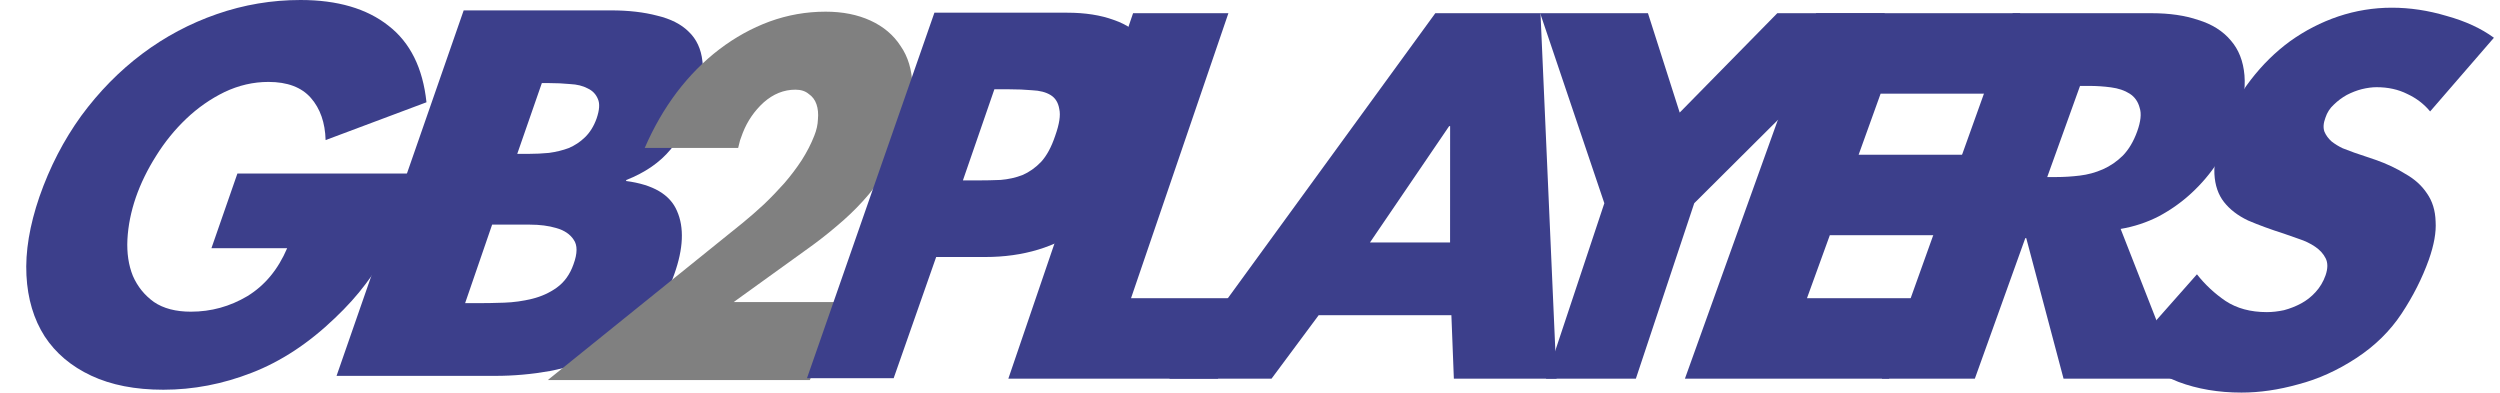
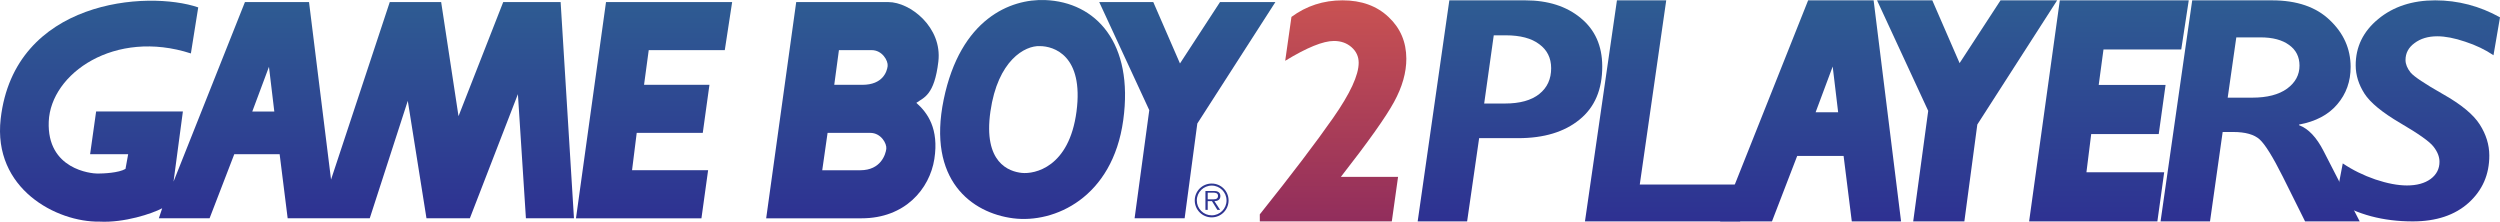
- <svg xmlns="http://www.w3.org/2000/svg" height="187.418" width="1193.501">
-   <path d="M201.23 82.846q-3.602 9.488-7.344 18.513-3.472 8.793-8.256 17.356-4.784 8.562-11.106 16.893-6.052 8.099-14.59 16.198-18.78 18.05-39.746 26.15-20.739 8.1-42.205 8.1-20.11 0-34.43-6.711Q29.23 172.634 21.34 160.6q-7.847-12.265-8.717-29.158-.87-16.893 6.191-37.489 7.42-21.29 19.968-38.645Q51.558 37.952 67.89 25.687q16.33-12.265 35.677-18.976Q122.913 0 143.475 0q26.437 0 41.966 12.265 15.573 12.033 18.16 36.563l-48.155 18.05q-.346-12.496-7.035-20.133-6.69-7.636-20.247-7.636-10.846 0-21.03 4.86-9.957 4.859-18.225 12.727T74.464 74.515q-6.132 9.72-9.597 19.67-3.509 10.182-4.037 20.133-.483 9.719 2.59 17.356 3.3 7.636 10.063 12.496 6.807 4.628 17.652 4.628 14.462 0 26.935-7.405 12.517-7.637 19.023-22.91H100.94l12.394-35.637z" fill="#3c3f8b" />
-   <path d="M246.933 73.454h5.525q4.77 0 9.624-.463 5.144-.694 9.448-2.314 4.345-1.851 7.68-5.091 3.625-3.471 5.61-9.025 2.067-6.017.63-9.256-1.395-3.472-4.876-5.092-3.44-1.85-8.421-2.082-4.94-.463-9.963-.463h-3.516zM160.67 179.44 221.361 4.956h70.312q12.555 0 22.15 2.546 9.636 2.314 14.974 7.636 5.589 5.323 6.547 14.116 1.25 8.563-3.216 21.059-4.093 11.802-12.005 21.058-7.661 9.257-21.156 14.58l-.082.462q19.388 2.546 24.335 14.348 5.199 11.802-1.294 30.083-4.67 13.653-13.88 23.141-9.167 9.257-20.735 15.042-11.527 5.554-24.784 8.1-12.964 2.313-26.021 2.313zm61.374-34.711h6.277q5.525 0 12.346-.232 6.82-.231 13.384-1.851 6.564-1.62 11.738-5.322 5.466-3.934 7.988-11.108 2.896-7.868.075-11.802-2.57-3.934-8.31-5.554-5.49-1.62-12.521-1.62h-18.08z" fill="#3c3f8b" />
-   <path d="m401.24 144.21-14.612 37.239h-125.13l93.194-75.151q4.925-4.038 10.018-8.75 5.148-4.934 9.732-10.094 4.64-5.384 8.304-10.992 3.719-5.833 5.992-11.665 1.622-4.038 1.743-7.852.382-4.038-.697-7.179-1.078-3.14-3.73-4.935-2.39-2.019-6.313-2.019-8.26 0-15.132 6.057-6.665 6.057-10.02 14.582l-1.304 3.589-.89 3.59h-44.602q6.304-14.582 15.243-26.472 9.201-12.114 20.403-20.638 11.2-8.525 23.933-13.236 12.94-4.711 26.774-4.711 12.183 0 21.449 4.262 9.266 4.263 14.338 12.114 5.334 7.627 5.647 18.844.52 11.217-4.941 24.9-3.522 9.198-8.25 16.601-4.466 7.179-10.417 13.685-5.69 6.28-12.712 12.114-6.816 5.832-15.078 11.665l-33.945 24.452z" fill="gray" />
-   <g fill="#3c3f8b">
-     <path d="M459.689 86.13h6.969q5.701 0 11.028-.231 5.585-.463 10.398-2.314 4.861-2.083 8.881-6.249 4.067-4.396 6.78-12.496 2.973-8.33 1.972-12.728-.742-4.628-4.117-6.71-3.375-2.083-8.818-2.315-5.185-.462-11.097-.462h-6.97zM446.088 6.061h63.351q12.882 0 22.307 3.472 9.474 3.24 14.6 10.182 5.336 6.942 5.644 17.818.52 10.877-4.67 25.919-10.78 31.009-30.352 45.125-19.36 14.116-46.6 14.116h-23.44l-20.286 57.853h-41.39z" />
-     <path d="M539.95 142.375h54.565L581.45 180.79H481.377L540.93 6.304h45.509z" />
-     <path d="M692.288 60.224h-.47l-37.802 55.539h38.248zm-62.75 90.25-22.522 30.316h-48.808L685.218 6.305h50.216l7.68 174.485h-49.042l-1.178-30.315z" />
-     <path d="M735.278 6.305h51.456l15.153 47.44 46.594-47.44h51.455L808.828 97.02l-27.868 83.77h-42.916l27.868-83.77z" />
-     <path d="m897.806 44.72-10.498 29.157h50.195l-13.751 38.415h-50.195l-10.914 30.083h52.92l-13.75 38.415h-97.437L867.041 6.305h97.436l-13.751 38.414z" />
-     <path d="M977.347 84.522h4.304q5.436 0 11.24-.694 5.804-.695 11.033-3.009 5.228-2.314 9.474-6.48 4.293-4.396 6.887-11.57 2.594-7.174 1.178-11.339-1.143-4.397-4.749-6.711t-8.9-3.008q-5.069-.695-10.505-.695h-4.303zm63.064 96.268h-55.268l-17.813-67.11h-.453l-24.091 67.11H898.39L960.891 6.305h66.367q12.685 0 22.218 3.24 9.806 3.008 15.46 9.719 5.702 6.48 6.572 16.661.87 10.182-3.996 24.067-3.198 9.025-8.746 17.356-5.274 8.1-12.53 14.81-6.983 6.48-15.628 11.108-8.597 4.397-18.213 6.017z" />
-     <path d="M1160.146 53.198q-4.409-5.322-10.886-8.33-6.431-3.24-14.662-3.24-3.2 0-7.046.925-3.617.926-7.193 2.777-3.347 1.852-6.196 4.629-2.802 2.545-4.01 6.248-1.483 3.934-.445 6.71 1.084 2.546 3.406 4.629 2.368 1.851 5.287 3.24 2.967 1.157 5.523 2.082l10.27 3.472q7.896 2.777 14.187 6.71 6.565 3.703 10.24 9.257 3.905 5.554 4.14 13.422.51 7.637-3.248 18.282-4.73 13.19-12.979 25.687-8.248 12.496-21.69 21.29-13.441 8.793-27.68 12.496-14.058 3.934-27.09 3.934-16.46 0-30.06-5.091-13.554-5.323-23.52-14.81l32.33-36.564q5.815 7.405 13.653 12.728 8.066 5.322 19.726 5.322 3.887 0 8.19-.925 4.35-1.157 8.2-3.24 3.852-2.083 6.795-5.323 3.218-3.47 4.842-8.1 1.67-4.859.04-8.099-1.629-3.24-5.047-5.553-3.417-2.315-7.708-3.703-4.063-1.389-7.258-2.546-9.45-3.008-17.023-6.248-7.299-3.47-11.478-8.793-4.18-5.323-4.596-13.422-.417-8.1 4.22-20.827 4.73-13.191 13.108-24.067 8.377-10.877 18.84-18.513 10.693-7.637 22.969-11.803 12.503-4.165 25.535-4.165t26.18 3.934q13.425 3.703 22.581 10.414z" />
+ <svg xmlns="http://www.w3.org/2000/svg" xmlns:xlink="http://www.w3.org/1999/xlink" width="294.025mm" height="26.08mm" viewBox="0 0 294.025 26.08" version="1.1" id="svg1">
+   <defs id="defs1">
+     <linearGradient id="linearGradient18" gradientUnits="userSpaceOnUse" x1="127.571" y1="-0.713" x2="127.571" y2="98.787" gradientTransform="matrix(0.9999977,0,0,0.9999977,-9.5978193e-4,-6.4086325e-4)">
+       <stop offset="0.005" style="stop-color:#c95252;stop-opacity:1;" id="stop15" />
+       <stop offset="1" style="stop-color:#922e5c;stop-opacity:1;" id="stop18" />
+     </linearGradient>
+     <linearGradient id="linearGradient17" gradientUnits="userSpaceOnUse" x1="127.571" y1="-0.713" x2="127.571" y2="98.787" gradientTransform="matrix(0.9999977,0,0,0.9999977,-9.5978193e-4,-6.4086325e-4)">
+       <stop offset="0" style="stop-color:#2e5c92" id="stop16" />
+       <stop offset="1" style="stop-color:#2e3192" id="stop17" />
+     </linearGradient>
+     <linearGradient id="c" gradientUnits="userSpaceOnUse" x1="127.571" y1="-0.713" x2="127.571" y2="98.787" gradientTransform="matrix(0.2645784,0,0,0.2645784,-2.5403194e-4,-1.6987932e-4)">
+       <stop offset=".005" style="stop-color:#2e5c92" id="stop5" />
+       <stop offset="1" style="stop-color:#2e3192" id="stop6" />
+     </linearGradient>
+     <linearGradient id="b" gradientUnits="userSpaceOnUse" x1="290.738" y1="-0.713" x2="290.738" y2="98.787" gradientTransform="matrix(0.2645833,0,0,0.2645833,-2.5403671e-4,-1.7144553e-4)">
+       <stop offset=".005" style="stop-color:#2e5c92" id="stop3" />
+       <stop offset="1" style="stop-color:#2e3192" id="stop4" />
+     </linearGradient>
+     <linearGradient id="e" gradientUnits="userSpaceOnUse" x1="378.921" y1="-0.713" x2="378.921" y2="98.787" gradientTransform="matrix(0.2645833,0,0,0.2645833,-2.5403671e-4,-1.7144553e-4)">
+       <stop offset=".005" style="stop-color:#2e5c92" id="stop9" />
+       <stop offset="1" style="stop-color:#2e3192" id="stop10" />
+     </linearGradient>
+     <linearGradient id="d" gradientUnits="userSpaceOnUse" x1="458.994" y1="-0.713" x2="458.994" y2="98.787" gradientTransform="matrix(0.2645833,0,0,0.2645833,-2.5403671e-4,-1.7144553e-4)">
+       <stop offset=".005" style="stop-color:#2e5c92" id="stop7" />
+       <stop offset="1" style="stop-color:#2e3192" id="stop8" />
+     </linearGradient>
+     <linearGradient id="a" gradientUnits="userSpaceOnUse" x1="527.771" y1="-0.713" x2="527.771" y2="98.787" gradientTransform="matrix(0.2645833,0,0,0.2645833,-2.5403671e-4,-1.7144553e-4)">
+       <stop offset=".005" style="stop-color:#2e5c92" id="stop1" />
+       <stop offset="1" style="stop-color:#2e3192" id="stop2" />
+     </linearGradient>
+     <linearGradient id="f" gradientUnits="userSpaceOnUse" x1="538.598" y1="-0.713" x2="538.598" y2="98.787" gradientTransform="matrix(0.2645833,0,0,0.2645833,-2.5403671e-4,-1.7144553e-4)">
+       <stop offset=".005" style="stop-color:#2e5c92" id="stop11" />
+       <stop offset="1" style="stop-color:#2e3192" id="stop12" />
+     </linearGradient>
+     <linearGradient id="g" gradientUnits="userSpaceOnUse" x1="539.144" y1="-0.713" x2="539.144" y2="98.787" gradientTransform="matrix(0.2645833,0,0,0.2645833,-2.5403671e-4,-1.7144553e-4)">
+       <stop offset=".005" style="stop-color:#2e5c92" id="stop13" />
+       <stop offset="1" style="stop-color:#2e3192" id="stop14" />
+     </linearGradient>
+     <linearGradient id="linearGradient22" gradientUnits="userSpaceOnUse" x1="539.144" y1="-0.713" x2="539.144" y2="98.787" gradientTransform="translate(208.3556,-171.0363)">
+       <stop offset="0" style="stop-color:#2e5c92" id="stop21" />
+       <stop offset="1" style="stop-color:#2e3192" id="stop22" />
+     </linearGradient>
+     <linearGradient xlink:href="#linearGradient25" id="linearGradient26" x1="310.684" y1="108.232" x2="302.199" y2="204.848" gradientUnits="userSpaceOnUse" />
+     <linearGradient id="linearGradient25">
+       <stop style="stop-color:#2e5b92;stop-opacity:1;" offset="0" id="stop25" />
+       <stop style="stop-color:#2e3392;stop-opacity:1;" offset="1" id="stop26" />
+     </linearGradient>
+     <linearGradient xlink:href="#linearGradient6" id="linearGradient1" gradientUnits="userSpaceOnUse" x1="249.082" y1="108.017" x2="234.587" y2="203.99" />
+     <linearGradient id="linearGradient6" gradientUnits="userSpaceOnUse" x1="127.571" y1="-0.713" x2="127.571" y2="98.787" gradientTransform="matrix(0.9999977,0,0,0.9999977,-9.5978193e-4,-6.4086325e-4)">
+       <stop offset="0.005" style="stop-color:#2e5c92" id="stop1-2" />
+       <stop offset="1" style="stop-color:#2e3192" id="stop2-2" />
+     </linearGradient>
+     <linearGradient xlink:href="#linearGradient6" id="linearGradient2" gradientUnits="userSpaceOnUse" x1="169.022" y1="107.374" x2="157.102" y2="206.136" />
+     <linearGradient xlink:href="#linearGradient25" id="linearGradient3" gradientUnits="userSpaceOnUse" x1="468.875" y1="107.803" x2="465.97" y2="204.848" />
+     <linearGradient xlink:href="#linearGradient25" id="linearGradient4" gradientUnits="userSpaceOnUse" x1="468.875" y1="107.803" x2="465.97" y2="204.848" />
+     <linearGradient xlink:href="#linearGradient6" id="linearGradient5" gradientUnits="userSpaceOnUse" gradientTransform="matrix(0.9999977,0,0,0.9999977,-9.5978193e-4,-6.4086325e-4)" x1="469.367" y1="108.564" x2="468.152" y2="205.636" />
+     <linearGradient xlink:href="#linearGradient6" id="linearGradient1-2" gradientUnits="userSpaceOnUse" x1="241.835" y1="107.473" x2="241.835" y2="204.534" gradientTransform="matrix(0.2645887,0,0,0.2645887,145.6834,-88.3686)" />
+     <linearGradient xlink:href="#a" id="linearGradient7" gradientUnits="userSpaceOnUse" gradientTransform="matrix(0.2704631,0,0,0.2704631,83.33176,-60.24363)" x1="527.771" y1="-0.713" x2="527.771" y2="98.787" />
+     <linearGradient xlink:href="#b" id="linearGradient8" gradientUnits="userSpaceOnUse" gradientTransform="matrix(0.2704631,0,0,0.2704631,164.1233,-60.24363)" x1="290.738" y1="-0.713" x2="290.738" y2="98.787" />
+     <linearGradient xlink:href="#linearGradient17" id="linearGradient16" x1="44.761" y1="-30.74" x2="44.761" y2="-4.955" gradientUnits="userSpaceOnUse" gradientTransform="translate(146.0951,-29.23418)" />
+     <linearGradient xlink:href="#linearGradient6" id="linearGradient19" x1="26.175" y1="-30.679" x2="26.175" y2="-4.732" gradientUnits="userSpaceOnUse" gradientTransform="translate(146.0951,-29.23418)" />
+     <linearGradient xlink:href="#linearGradient18" id="linearGradient23" x1="5.221" y1="-30.748" x2="5.221" y2="-5.018" gradientUnits="userSpaceOnUse" />
+     <linearGradient xlink:href="#linearGradient6" id="linearGradient27" x1="114.463" y1="-30.732" x2="114.463" y2="-4.793" gradientUnits="userSpaceOnUse" gradientTransform="translate(146.0951,-29.23418)" />
+     <linearGradient xlink:href="#linearGradient6" id="linearGradient29" x1="133.621" y1="-30.725" x2="133.621" y2="-4.692" gradientUnits="userSpaceOnUse" gradientTransform="translate(146.0951,-29.23418)" />
+     <linearGradient xlink:href="#b" id="linearGradient30" gradientUnits="userSpaceOnUse" gradientTransform="matrix(0.2645833,0,0,0.2645833,-2.5403671e-4,-1.7144553e-4)" x1="290.738" y1="-0.713" x2="290.738" y2="98.787" />
+     <linearGradient xlink:href="#a" id="linearGradient31" gradientUnits="userSpaceOnUse" gradientTransform="matrix(0.2645833,0,0,0.2645833,-2.5403671e-4,-1.7144553e-4)" x1="527.771" y1="-0.713" x2="527.771" y2="98.787" />
+     <linearGradient xlink:href="#linearGradient18" id="linearGradient9" gradientUnits="userSpaceOnUse" x1="5.221" y1="-30.748" x2="5.221" y2="-5.018" gradientTransform="translate(146.0951,-29.23418)" />
+   </defs>
+   <g id="g29">
+     <path fill="url(#c)" d="m 29.671,13.114 1.962,-5.258 0.628,5.258 z m -2.119,5.024 h 5.337 l 0.943,7.535 h 9.654 l 4.474,-13.814 2.198,13.814 h 5.102 l 5.651,-14.599 0.942,14.599 h 5.651 L 65.935,0.241 H 59.184 L 53.926,13.663 51.884,0.241 h -6.043 L 38.934,21.12 36.344,0.241 H 28.808 L 20.41,21.355 21.509,13.113 H 11.305 l -0.707,5.024 h 4.475 l -0.314,1.727 c -0.785,0.47 -2.59,0.549 -3.296,0.549 -0.706,0 -5.965,-0.47 -5.73,-6.122 C 5.967,8.639 13.503,3.381 22.45,6.285 L 23.314,0.869 C 17.349,-1.171 1.681,-0.03 0.08,13.977 -0.861,22.218 6.674,26.143 11.697,26.065 c 2.904,0.157 6.201,-0.942 7.378,-1.57 l -0.392,1.178 h 5.965 z" id="path6" style="fill:url(#c);stroke-width:0.265" />
+     <path fill="url(#b)" d="m 82.496,25.675 0.785,-5.654 H 74.335 l 0.549,-4.393 h 7.769 l 0.786,-5.652 h -7.692 l 0.55,-4.083 h 8.946 L 86.108,0.242 H 71.273 L 67.741,25.675 Z" id="path4" style="fill:url(#linearGradient30);stroke-width:0.265" />
+     <path fill="url(#e)" d="m 98.116,9.976 h 3.297 c 2.433,0 2.904,-1.57 2.982,-2.197 0.079,-0.628 -0.627,-1.884 -1.883,-1.884 H 98.666 Z M 96.703,20.023 h 4.475 c 2.432,0 2.982,-1.883 3.06,-2.512 0.079,-0.628 -0.627,-1.883 -1.883,-1.883 h -5.023 z m -6.593,5.652 3.532,-25.431 h 10.832 c 2.591,0 6.358,2.983 5.888,6.986 -0.471,4.003 -1.727,4.239 -2.591,4.866 1.335,1.177 2.669,3.061 2.12,6.593 -0.55,3.533 -3.454,6.986 -8.556,6.986 z" id="path10" style="fill:url(#e);stroke-width:0.265" />
+     <path fill="url(#d)" d="m 122.92,0.007 c -4.082,-0.157 -9.969,2.198 -11.931,11.696 -1.962,9.497 3.296,13.343 8.163,13.971 4.867,0.628 11.696,-2.433 12.952,-11.538 C 133.36,5.03 128.885,0.243 122.92,0.007 Z m -0.628,5.416 c 1.648,0 5.18,1.099 4.316,7.692 -0.864,6.593 -4.945,7.378 -6.436,7.221 -1.492,-0.157 -4.553,-1.177 -3.689,-7.221 0.863,-6.043 4.081,-7.77 5.809,-7.692 z" id="path8" style="fill:url(#d);stroke-width:0.265" />
+     <path fill="url(#a)" d="m 129.279,0.242 h 6.358 l 3.14,7.223 4.709,-7.223 h 6.513 l -9.183,14.286 -1.491,11.146 h -5.886 l 1.727,-12.718 z" id="path2" style="fill:url(#linearGradient31);stroke-width:0.265" />
+     <path fill="url(#f)" d="m 142.509,21.827 c -0.968,0 -1.75,0.781 -1.75,1.744 a 1.748,1.748 0 0 0 1.75,1.755 c 0.963,0 1.744,-0.781 1.744,-1.755 a 1.745,1.745 0 0 0 -1.744,-1.744 v -0.24 a 1.984,1.984 0 0 1 1.984,1.984 c 0,1.104 -0.886,1.994 -1.984,1.994 a 1.991,1.991 0 0 1 -1.995,-1.994 c 0,-1.094 0.89,-1.984 1.995,-1.984 z" id="path12" style="fill:url(#f);stroke-width:0.265" />
+     <path fill="url(#g)" d="m 142.038,22.658 h 0.636 c 0.276,0 0.577,0.041 0.577,0.386 0,0.453 -0.484,0.401 -0.796,0.401 l -0.416,-5.3e-4 v 0.214 h 0.501 l 0.635,1.026 h 0.323 l -0.672,-1.026 c 0.396,-0.01 0.703,-0.171 0.703,-0.609 0,-0.188 -0.083,-0.386 -0.25,-0.48 -0.166,-0.099 -0.355,-0.109 -0.542,-0.109 h -0.967 v 2.223 h 0.27 v -2.026 z" id="path14" style="fill:url(#g);stroke-width:0.265" />
+   </g>
+   <text xml:space="preserve" style="font-size:38.112px;line-height:0;font-family:NiseGenesis;-inkscape-font-specification:NiseGenesis;text-align:center;letter-spacing:-3.324px;word-spacing:0px;writing-mode:lr-tb;direction:ltr;text-anchor:middle;display:none;fill:#2e5b92;fill-opacity:1;stroke-width:3.43;paint-order:stroke markers fill" x="-98.175" y="75.954" id="text1" transform="matrix(1.025779,0,0.00361317,0.9748686,0,0)">
+     <tspan id="tspan1" x="2.431664e-09" y="4.4331432e-09" style="font-style:italic;font-variant:normal;font-weight:bold;font-stretch:normal;font-family:'Gill Sans MT';-inkscape-font-specification:'Gill Sans MT Bold Italic';letter-spacing:-3.324px;word-spacing:0px;fill:#2e5b92;fill-opacity:1;stroke-width:3.43">HACKS</tspan>
+   </text>
+   <g id="g23" transform="matrix(0.2645833,0,0,0.2645833,-6.173322,0.7877186)" style="display:none;fill:url(#linearGradient26)">
+     <path id="path1-8" style="font-style:italic;font-weight:bold;font-size:144.047px;line-height:0;font-family:'Gill Sans MT';-inkscape-font-specification:'Gill Sans MT Bold Italic';text-align:center;letter-spacing:-12.565px;word-spacing:0px;text-anchor:middle;fill:url(#linearGradient2);fill-opacity:1;stroke-width:13.104;paint-order:stroke markers fill" d="m 126.912,107.235 c -0.002,0.016 -0.005,0.033 -0.008,0.049 -4.634,32.737 -9.272,65.472 -13.904,98.209 h 23.447 c 1.84,-13.011 3.674,-26.023 5.512,-39.035 H 179.375 c -1.884,13.012 -3.768,26.023 -5.652,39.035 h 23.451 c 4.613,-32.753 9.227,-65.505 13.84,-98.258 h -23.447 c -1.767,12.638 -3.534,25.276 -5.301,37.914 h -37.273 c 1.789,-12.638 3.58,-25.276 5.367,-37.914 z" />
+     <path d="m 233.174,107.234 -39.121,98.258 h 23.049 l 11.219,-29.114 h 20.621 l 3.642,29.114 h 21.901 l -12.195,-98.258 z m 10.913,29.418 2.428,20.317 h -10.009 z" style="display:inline;fill:url(#linearGradient1);stroke-width:6.134;paint-order:stroke markers fill" id="path22" />
+     <path id="path1-82" style="font-style:italic;font-weight:bold;font-size:144.047px;line-height:0;font-family:'Gill Sans MT';-inkscape-font-specification:'Gill Sans MT Bold Italic';text-align:center;letter-spacing:-12.565px;word-spacing:0px;text-anchor:middle;fill:url(#linearGradient4);fill-opacity:1;stroke-width:11.976;paint-order:stroke markers fill" d="m 327.32,107.25 c -10.37,0.168 -20.86,2.407 -29.888,7.539 -7.796,4.424 -14.495,10.756 -19.153,18.323 -5.156,8.347 -7.425,18.175 -7.431,27.874 -0.091,8.787 1.802,17.775 6.588,25.297 5.075,8.071 13.123,14.362 22.406,17.122 8.625,2.615 17.898,2.569 26.719,0.988 6.911,-1.263 13.58,-3.609 19.894,-6.617 0.987,-7.819 1.969,-15.639 2.957,-23.457 -4.292,2.637 -8.608,5.148 -13.232,7.156 -6.658,2.919 -14.14,5.049 -21.597,4.675 -5.408,-0.204 -10.902,-1.927 -14.939,-5.56 -1.892,-1.652 -3.528,-3.773 -4.65,-5.904 -2.792,-5.242 -3.22,-11.433 -2.629,-17.16 0.363,-3.448 1.278,-7.106 2.724,-10.415 2.319,-5.232 5.827,-10.014 10.36,-13.615 4.001,-3.138 8.838,-5.154 13.848,-6.125 1.166,-0.234 2.697,-0.455 3.893,-0.578 9.167,-0.86 18.476,0.48 27.158,3.421 0.383,-0.128 0.249,-1.095 0.428,-1.554 1.03,-5.911 2.062,-11.822 3.09,-17.734 -8.63,-2.361 -17.561,-3.865 -26.545,-3.677 z" />
+     <path id="path1-5" style="font-style:italic;font-weight:bold;font-size:144.047px;line-height:0;font-family:'Gill Sans MT';-inkscape-font-specification:'Gill Sans MT Bold Italic';text-align:center;letter-spacing:-12.565px;word-spacing:0px;text-anchor:middle;fill:url(#linearGradient3);fill-opacity:1;stroke-width:12.768;paint-order:stroke markers fill" d="m 360.374,108.096 c -4.512,32.466 -9.026,64.931 -13.536,97.396 h 22.638 c 2.283,-16.507 4.567,-33.013 6.85,-49.52 11.926,16.507 23.854,33.012 35.78,49.52 h 26.375 c -12.885,-17.891 -25.769,-35.781 -38.653,-53.672 14.877,-14.862 29.753,-29.724 44.63,-44.586 -9.102,-1e-5 -18.204,0 -27.306,0 -13.16,13.11 -26.321,26.217 -39.481,39.326 1.82,-13.109 3.644,-26.217 5.462,-39.326 -7.546,-1e-5 -15.092,0 -22.638,0 -0.04,0.287 -0.08,0.574 -0.121,0.862 z" />
+     <path id="text1-4" style="font-style:italic;font-weight:bold;font-size:144.047px;line-height:0;font-family:'Gill Sans MT';-inkscape-font-specification:'Gill Sans MT Bold Italic';text-align:center;letter-spacing:-12.565px;word-spacing:0px;text-anchor:middle;display:inline;fill:url(#linearGradient5);fill-opacity:1;stroke-width:12.837;paint-order:stroke markers fill" d="m 469.689,107.241 c -7.717,0.095 -15.537,1.968 -21.901,6.117 -5.752,3.686 -10.484,9.023 -12.365,15.367 -1.629,5.421 -1.576,11.385 0.77,16.635 1.4,3.265 3.546,6.239 6.29,8.658 4.687,4.269 10.334,7.429 15.849,10.657 3.338,2.032 6.695,4.07 9.623,6.645 2.395,2.244 4.076,5.46 3.475,8.675 -0.451,3.223 -3.239,5.737 -6.401,6.835 -1.955,0.724 -4.173,1.018 -6.159,1.068 -5.655,0.109 -11.246,-1.359 -16.53,-3.279 -4.803,-1.769 -9.319,-4.168 -13.493,-6.998 -1.195,6.141 -2.391,12.281 -3.591,18.421 7.519,4.771 16.284,7.713 25.273,8.82 6.179,0.73 12.497,0.959 18.652,-0.036 6.8,-1.078 13.342,-3.99 18.102,-8.688 4.546,-4.335 7.458,-10.096 8.186,-16.126 0.665,-4.798 0.131,-9.787 -1.952,-14.254 -1.633,-3.701 -4.175,-7.028 -7.353,-9.718 -4.415,-3.873 -9.655,-6.766 -14.82,-9.663 -3.491,-2.071 -7.081,-4.066 -10.163,-6.661 -1.912,-1.801 -3.114,-4.421 -2.567,-6.966 0.504,-3.192 3.346,-5.557 6.386,-6.78 4.524,-1.794 9.646,-1.241 14.288,-0.122 5.532,1.417 10.958,3.422 15.763,6.459 0.76,0.482 1.506,0.983 2.261,1.472 1.092,-6.233 2.183,-12.466 3.275,-18.699 -6.496,-3.586 -13.668,-6.165 -21.142,-7.218 -3.227,-0.469 -6.496,-0.668 -9.759,-0.621 z" />
+   </g>
+   <text xml:space="preserve" style="font-size:38.112px;line-height:0;font-family:NiseGenesis;-inkscape-font-specification:NiseGenesis;text-align:center;letter-spacing:-3.324px;word-spacing:0px;writing-mode:lr-tb;direction:ltr;text-anchor:middle;display:none;fill:#2e5b92;fill-opacity:1;stroke-width:3.43;paint-order:stroke markers fill" x="72.65" y="55.114" id="text1-5" transform="matrix(1.025779,0,0.00361317,0.9748686,0,0)">
+     <tspan id="tspan1-4" x="2.431664e-09" y="4.4331432e-09" style="font-style:italic;font-variant:normal;font-weight:bold;font-stretch:normal;font-family:'Gill Sans MT';-inkscape-font-specification:'Gill Sans MT Bold Italic';letter-spacing:-3.324px;word-spacing:0px;fill:#2e5b92;fill-opacity:1;stroke-width:3.43">2PLAYERS</tspan>
+   </text>
+   <g id="g8" transform="translate(5.275261,60.03674)">
+     <path d="m 13.056,-10 -0.735,5.236 H -3.203 l -0.003,-0.827 c 3.746,-4.691 6.619,-8.47 8.619,-11.336 2.013,-2.878 3.017,-5.046 3.011,-6.504 -0.003,-0.723 -0.282,-1.329 -0.838,-1.819 -0.556,-0.49 -1.246,-0.735 -2.071,-0.735 -1.276,0 -3.187,0.778 -5.733,2.333 l 0.735,-5.163 c 1.761,-1.298 3.763,-1.948 6.005,-1.948 2.23,0 4.037,0.655 5.42,1.966 1.384,1.298 2.079,2.927 2.087,4.887 0.006,1.629 -0.477,3.332 -1.45,5.108 -0.96,1.764 -3.044,4.697 -6.25,8.801 z" style="font-style:italic;font-weight:bold;font-size:38.112px;line-height:0;font-family:'Gill Sans MT';-inkscape-font-specification:'Gill Sans MT Bold Italic';text-align:center;letter-spacing:-3.324px;word-spacing:0px;text-anchor:middle;display:none;fill:url(#linearGradient23);stroke-width:3.474;paint-order:stroke markers fill" id="path1" />
+     <path d="m 159.151,-39.234 -0.735,5.236 H 142.892 l -0.003,-0.827 c 3.746,-4.691 6.619,-8.47 8.619,-11.336 2.013,-2.878 3.017,-5.046 3.011,-6.504 -0.003,-0.723 -0.282,-1.329 -0.838,-1.819 -0.556,-0.49 -1.246,-0.735 -2.071,-0.735 -1.276,0 -3.187,0.778 -5.733,2.333 l 0.735,-5.163 c 1.761,-1.298 3.763,-1.948 6.005,-1.948 2.23,0 4.037,0.655 5.42,1.966 1.384,1.298 2.079,2.927 2.087,4.887 0.006,1.629 -0.477,3.332 -1.45,5.108 -0.96,1.764 -3.044,4.697 -6.25,8.801 z" style="font-style:italic;font-weight:bold;font-size:38.112px;line-height:0;font-family:'Gill Sans MT';-inkscape-font-specification:'Gill Sans MT Bold Italic';text-align:center;letter-spacing:-3.324px;word-spacing:0px;text-anchor:middle;fill:url(#linearGradient9);stroke-width:3.474;paint-order:stroke markers fill" id="path3" />
+     <path d="m 165.181,-59.996 h 8.929 c 2.676,0 4.852,0.695 6.528,2.084 1.676,1.377 2.519,3.263 2.527,5.657 0.01,2.742 -0.883,4.839 -2.679,6.29 -1.783,1.452 -4.182,2.177 -7.198,2.177 h -4.602 l -1.413,9.789 h -5.816 z m 5.224,4.113 -1.126,8.021 h 2.448 c 1.749,0 3.093,-0.372 4.03,-1.117 0.937,-0.744 1.403,-1.762 1.399,-3.052 -0.004,-1.191 -0.471,-2.128 -1.401,-2.81 -0.916,-0.695 -2.23,-1.042 -3.94,-1.042 z" style="font-style:italic;font-weight:bold;font-size:38.112px;line-height:0;font-family:'Gill Sans MT';-inkscape-font-specification:'Gill Sans MT Bold Italic';text-align:center;letter-spacing:-3.324px;word-spacing:0px;text-anchor:middle;fill:url(#linearGradient19);stroke-width:3.519;paint-order:stroke markers fill" id="path1-6" />
+     <path d="m 190.69,-59.996 -3.112,21.662 h 12.434 l -0.63,4.336 h -18.25 l 3.761,-25.998 z" style="font-style:italic;font-weight:bold;font-size:38.112px;line-height:0;font-family:'Gill Sans MT';-inkscape-font-specification:'Gill Sans MT Bold Italic';text-align:center;letter-spacing:-3.324px;word-spacing:0px;text-anchor:middle;fill:url(#linearGradient16);stroke-width:3.519;paint-order:stroke markers fill" id="path1-0" />
+     <path d="m 207.379,-59.996 -10.351,25.998 h 6.098 l 2.968,-7.703 h 5.456 l 0.964,7.703 h 5.795 l -3.227,-25.998 z m 2.888,7.784 0.642,5.376 h -2.648 z" style="display:inline;fill:url(#linearGradient1-2);stroke-width:1.623;paint-order:stroke markers fill" id="path22-1" />
+     <path fill="url(#a)" d="m 215.484,-59.996 h 6.499 l 3.21,7.383 4.814,-7.383 h 6.657 l -9.387,14.604 -1.524,11.394 h -6.017 l 1.765,-13.001 z" id="path2-2" style="fill:url(#linearGradient7);stroke-width:0.27" />
+     <path fill="url(#b)" d="m 248.453,-33.998 0.802,-5.78 h -9.145 l 0.561,-4.491 h 7.942 l 0.804,-5.777 h -7.863 l 0.562,-4.173 h 9.145 l 0.883,-5.777 h -15.164 l -3.611,25.998 z" id="path4-9" style="fill:url(#linearGradient8);stroke-width:0.27" />
+     <path d="m 252.55,-59.996 h 9.38 c 2.924,0 5.192,0.775 6.803,2.326 1.624,1.538 2.441,3.368 2.449,5.49 0.006,1.712 -0.517,3.182 -1.57,4.411 -1.04,1.228 -2.538,2.022 -4.495,2.382 l 2.7e-4,0.074 c 1.098,0.409 2.061,1.427 2.89,3.052 l 4.241,8.263 h -6.423 l -2.624,-5.267 c -1.171,-2.332 -2.077,-3.79 -2.718,-4.373 -0.642,-0.583 -1.681,-0.875 -3.117,-0.875 h -1.234 l -1.488,10.515 h -5.816 z m 5.186,4.355 -1.012,7.09 h 2.879 c 1.762,0 3.132,-0.354 4.108,-1.061 0.976,-0.72 1.463,-1.625 1.459,-2.717 -0.004,-1.03 -0.411,-1.836 -1.223,-2.419 -0.812,-0.596 -1.935,-0.893 -3.371,-0.893 z" style="font-style:italic;font-weight:bold;font-size:38.112px;line-height:0;font-family:'Gill Sans MT';-inkscape-font-specification:'Gill Sans MT Bold Italic';text-align:center;letter-spacing:-3.324px;word-spacing:0px;text-anchor:middle;fill:url(#linearGradient27);stroke-width:3.519;paint-order:stroke markers fill" id="path1-4" />
+     <path d="m 288.75,-58 -0.766,4.463 c -0.957,-0.653 -2.066,-1.185 -3.328,-1.597 -1.249,-0.423 -2.344,-0.635 -3.286,-0.635 -1.069,0 -1.959,0.266 -2.67,0.798 -0.711,0.52 -1.065,1.185 -1.062,1.996 0.002,0.484 0.201,0.974 0.597,1.47 0.409,0.484 1.678,1.33 3.808,2.54 2.143,1.209 3.585,2.401 4.328,3.574 0.742,1.161 1.116,2.371 1.121,3.628 0.008,2.238 -0.799,4.094 -2.423,5.57 -1.624,1.463 -3.816,2.195 -6.578,2.195 -3.5,0 -6.525,-0.804 -9.077,-2.413 l 0.843,-4.409 c 1.148,0.774 2.423,1.403 3.825,1.887 1.414,0.472 2.656,0.708 3.725,0.708 1.158,0 2.086,-0.254 2.784,-0.762 0.698,-0.52 1.046,-1.197 1.042,-2.032 -0.002,-0.581 -0.233,-1.167 -0.694,-1.76 -0.448,-0.593 -1.749,-1.518 -3.905,-2.776 -2.143,-1.258 -3.553,-2.419 -4.232,-3.483 -0.678,-1.064 -1.02,-2.165 -1.024,-3.302 -0.008,-2.177 0.876,-3.997 2.652,-5.461 1.776,-1.463 4.007,-2.195 6.692,-2.195 2.685,0 5.227,0.665 7.624,1.996 z" style="font-style:italic;font-weight:bold;font-size:38.112px;line-height:0;font-family:'Gill Sans MT';-inkscape-font-specification:'Gill Sans MT Bold Italic';text-align:center;letter-spacing:-3.324px;word-spacing:0px;text-anchor:middle;fill:url(#linearGradient29);stroke-width:3.43;paint-order:stroke markers fill" id="path1-66" />
  </g>
</svg>
